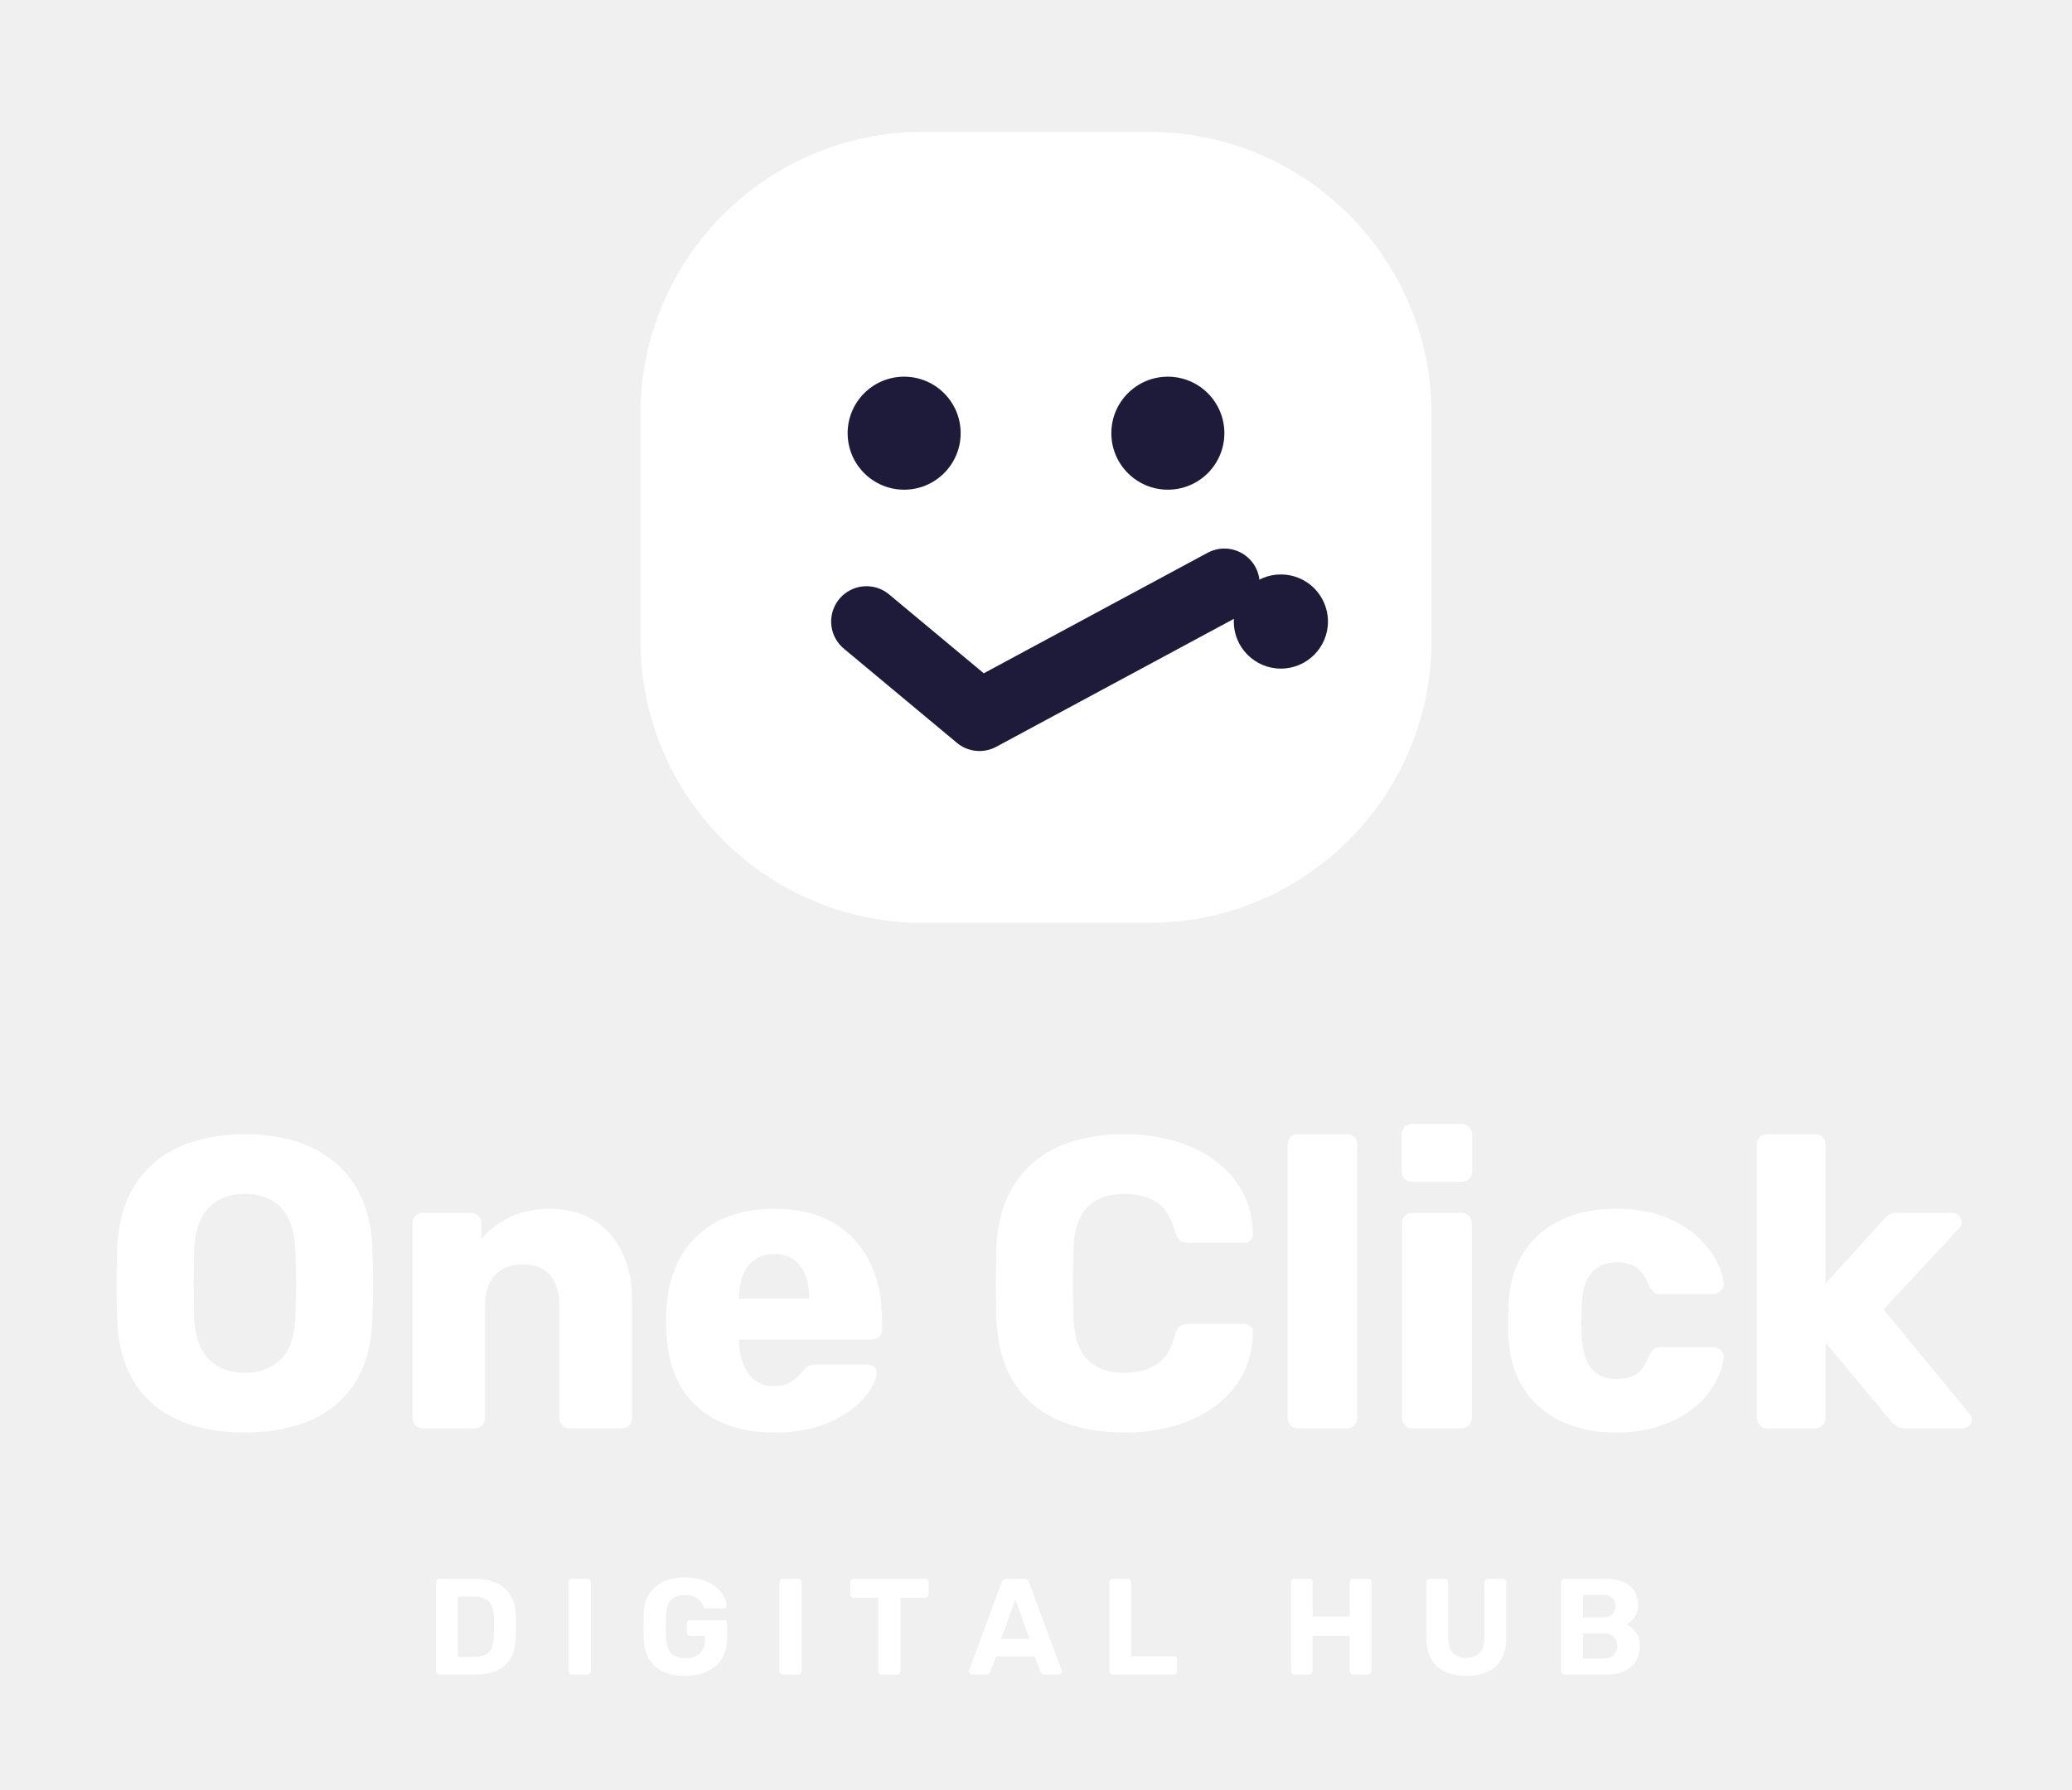
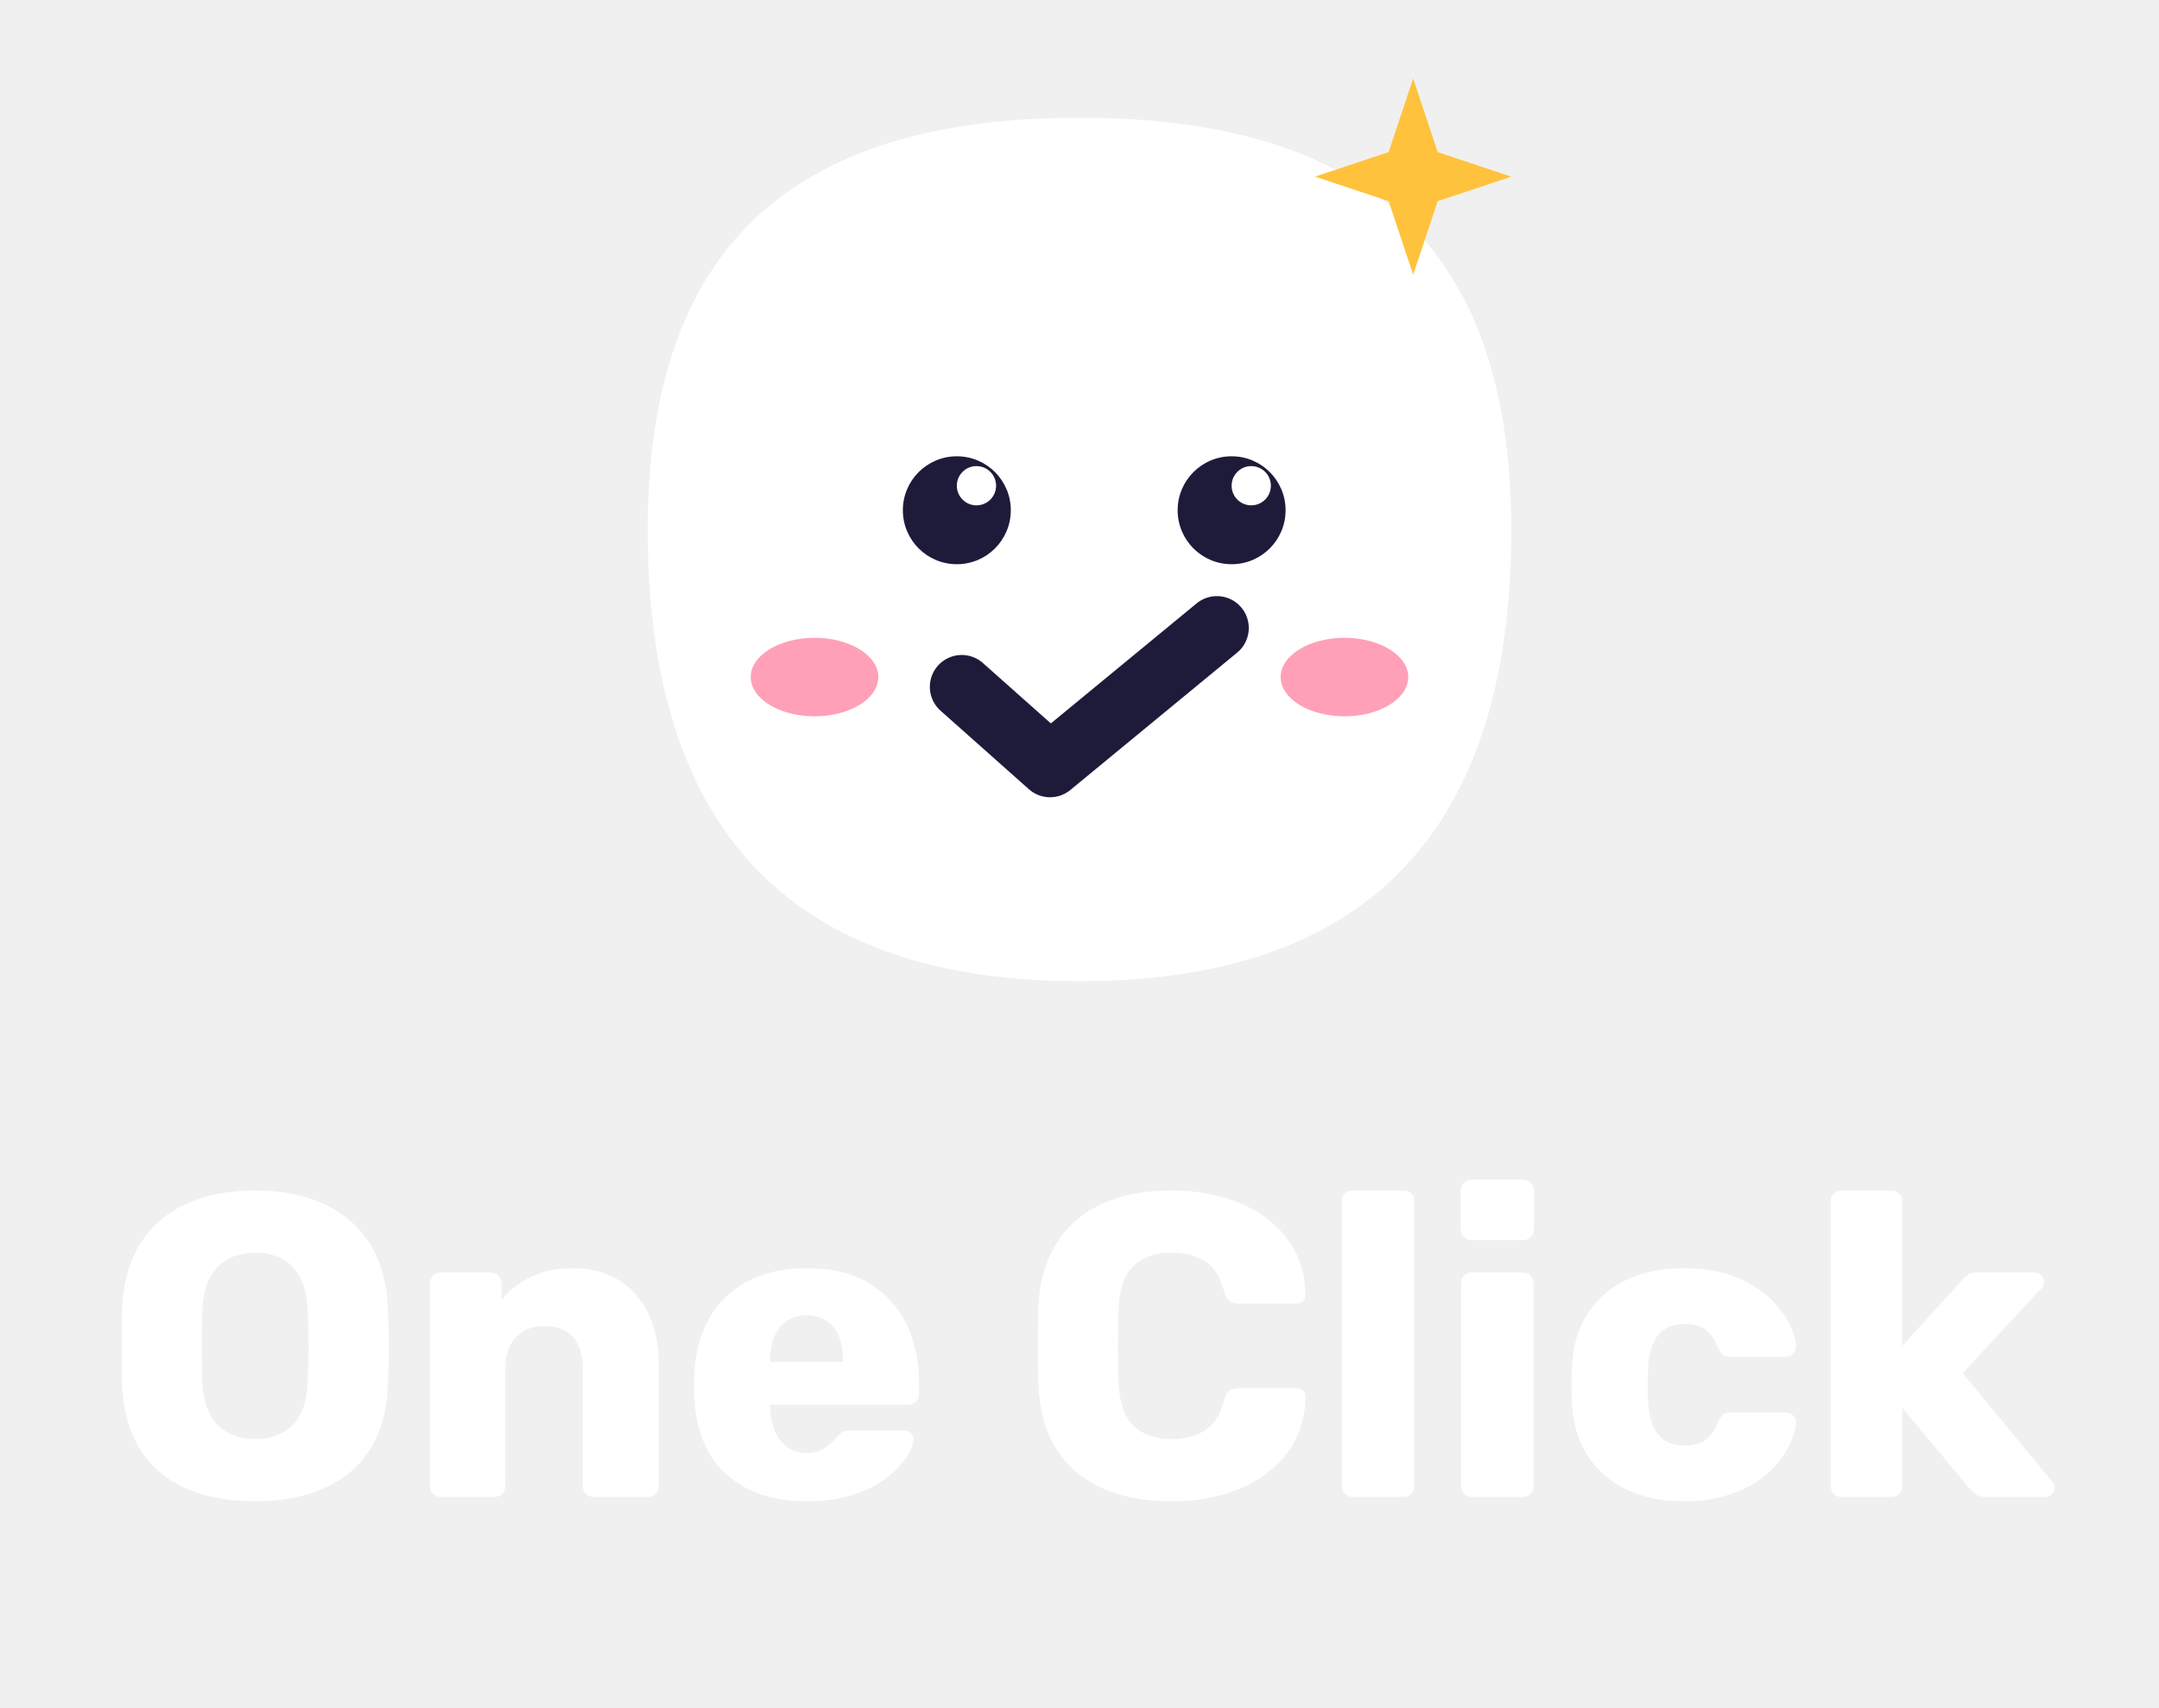
- <svg xmlns="http://www.w3.org/2000/svg" viewBox="0 0 220 190" width="220" height="190" role="img" aria-label="One Click Digital Hub">
+ <svg xmlns="http://www.w3.org/2000/svg" viewBox="0 0 220 174" width="220" height="174" role="img" aria-label="One Click">
  <g transform="translate(60 6)">
-     <rect x="8" y="8" width="84" height="84" rx="30" fill="#FFFFFF" />
-     <circle cx="36" cy="40" r="6" fill="#1E1B3A" />
-     <circle cx="64" cy="40" r="6" fill="#1E1B3A" />
-     <path d="M32 60 L44 70 L70 56" fill="none" stroke="#1E1B3A" stroke-width="7.5" stroke-linecap="round" stroke-linejoin="round" />
-     <circle cx="76" cy="60" r="5" fill="#1E1B3A" />
+     <defs>
+       <linearGradient id="gFFFFFF" x1="0" y1="0" x2="0" y2="1">
+         <stop offset="0" stop-color="#ffffff" />
+         <stop offset="1" stop-color="#FFFFFF" />
+       </linearGradient>
+     </defs>
+     <path d="M50 6 C78 6 94 18 94 48 C94 80 78 94 50 94 C22 94 6 80 6 48 C6 18 22 6 50 6 Z" fill="url(#gFFFFFF)" />
+     <path d="M20 30 Q22 16 38 13" stroke="#fff" stroke-opacity=".45" stroke-width="5" stroke-linecap="round" fill="none" />
+     <ellipse cx="36" cy="44" rx="8.5" ry="10" fill="#fff" />
+     <circle cx="37.5" cy="46" r="5.5" fill="#1E1B3A" />
+     <circle cx="39.5" cy="43.5" r="2" fill="#fff" />
+     <ellipse cx="64" cy="44" rx="8.5" ry="10" fill="#fff" />
+     <circle cx="65.5" cy="46" r="5.5" fill="#1E1B3A" />
+     <circle cx="67.5" cy="43.5" r="2" fill="#fff" />
+     <g fill="#FF8FAB" opacity=".85">
+       <ellipse cx="23" cy="63" rx="6.5" ry="4" />
+       <ellipse cx="77" cy="63" rx="6.5" ry="4" />
+     </g>
+     <path d="M38 64 L47 72 L64 58" fill="none" stroke="#1E1B3A" stroke-width="6.5" stroke-linecap="round" stroke-linejoin="round" />
+     <path d="M84 2 L86.5 9.5 L94 12 L86.5 14.5 L84 22 L81.5 14.5 L74 12 L81.5 9.5 Z" fill="#FFC23D" />
  </g>
-   <path d="M25.98 152.12L25.98 152.12Q21.93 152.12 18.94 150.8Q15.95 149.48 14.28 146.82Q12.61 144.16 12.43 140.15L12.43 140.15Q12.39 138.26 12.39 136.35Q12.39 134.43 12.43 132.54L12.43 132.54Q12.61 128.58 14.3 125.87Q15.99 123.17 19.01 121.8Q22.02 120.44 25.98 120.44L25.98 120.44Q29.99 120.44 32.98 121.8Q35.97 123.17 37.69 125.87Q39.4 128.58 39.53 132.54L39.53 132.54Q39.62 134.43 39.62 136.35Q39.62 138.26 39.53 140.15L39.53 140.15Q39.4 144.16 37.71 146.82Q36.01 149.48 33.02 150.8Q30.03 152.12 25.98 152.12M25.98 145.78L25.98 145.78Q28.31 145.78 29.79 144.38Q31.26 142.97 31.35 139.89L31.35 139.89Q31.44 137.95 31.44 136.24Q31.44 134.52 31.35 132.67L31.35 132.67Q31.26 130.6 30.58 129.31Q29.9 128.01 28.71 127.39Q27.52 126.78 25.98 126.78L25.98 126.78Q24.49 126.78 23.3 127.39Q22.11 128.01 21.41 129.31Q20.7 130.6 20.61 132.67L20.61 132.67Q20.57 134.52 20.57 136.24Q20.57 137.95 20.61 139.89L20.61 139.89Q20.75 142.97 22.22 144.38Q23.69 145.78 25.98 145.78 M50.4 151.68L44.9 151.68Q44.42 151.68 44.11 151.35Q43.8 151.02 43.8 150.58L43.8 150.58L43.8 129.9Q43.8 129.42 44.11 129.11Q44.42 128.8 44.9 128.8L44.9 128.8L49.96 128.8Q50.45 128.8 50.78 129.11Q51.11 129.42 51.11 129.9L51.11 129.9L51.11 131.57Q52.21 130.21 54.05 129.28Q55.9 128.36 58.41 128.36L58.41 128.36Q60.96 128.36 62.92 129.5Q64.88 130.65 66 132.85Q67.12 135.05 67.12 138.3L67.12 138.3L67.12 150.58Q67.12 151.02 66.81 151.35Q66.51 151.68 66.02 151.68L66.02 151.68L60.48 151.68Q60.04 151.68 59.71 151.35Q59.38 151.02 59.38 150.58L59.38 150.58L59.38 138.57Q59.38 136.5 58.39 135.38Q57.4 134.26 55.46 134.26L55.46 134.26Q53.66 134.26 52.58 135.38Q51.5 136.5 51.5 138.57L51.5 138.57L51.5 150.58Q51.5 151.02 51.17 151.35Q50.84 151.68 50.4 151.68L50.4 151.68 M82.21 152.12L82.21 152.12Q77.02 152.12 73.94 149.3Q70.86 146.49 70.73 140.94L70.73 140.94L70.73 139.4Q70.86 135.93 72.29 133.44Q73.72 130.96 76.25 129.66Q78.78 128.36 82.17 128.36L82.17 128.36Q86.04 128.36 88.57 129.9Q91.1 131.44 92.38 134.08Q93.65 136.72 93.65 140.11L93.65 140.11L93.65 141.16Q93.65 141.65 93.35 141.96Q93.04 142.26 92.55 142.26L92.55 142.26L78.47 142.26L78.47 142.57Q78.52 143.85 78.94 144.9Q79.35 145.96 80.17 146.58Q80.98 147.19 82.17 147.19L82.17 147.19Q83.05 147.19 83.64 146.91Q84.24 146.62 84.63 146.25Q85.03 145.87 85.25 145.61L85.25 145.61Q85.65 145.12 85.89 145.01Q86.13 144.9 86.66 144.9L86.66 144.9L92.11 144.9Q92.55 144.9 92.84 145.17Q93.13 145.43 93.08 145.87L93.08 145.87Q93.04 146.62 92.33 147.68Q91.63 148.73 90.29 149.77Q88.95 150.8 86.92 151.46Q84.9 152.12 82.21 152.12M78.47 137.82L78.47 137.91L85.91 137.91L85.91 137.82Q85.91 136.37 85.49 135.33Q85.07 134.3 84.22 133.73Q83.36 133.16 82.17 133.16L82.17 133.16Q81.03 133.16 80.19 133.73Q79.35 134.3 78.91 135.33Q78.47 136.37 78.47 137.82L78.47 137.82  M119.39 152.12L119.39 152.12Q115.26 152.12 112.27 150.76Q109.27 149.39 107.62 146.75Q105.97 144.11 105.8 140.2L105.8 140.2Q105.75 138.39 105.75 136.32Q105.75 134.26 105.8 132.36L105.8 132.36Q105.97 128.54 107.65 125.85Q109.32 123.17 112.31 121.8Q115.3 120.44 119.39 120.44L119.39 120.44Q122.3 120.44 124.76 121.17Q127.23 121.89 129.07 123.28Q130.92 124.66 131.96 126.62Q132.99 128.58 133.03 131.04L133.03 131.04Q133.08 131.44 132.79 131.7Q132.51 131.97 132.11 131.97L132.11 131.97L126.17 131.97Q125.6 131.97 125.29 131.73Q124.98 131.48 124.76 130.82L124.76 130.82Q124.15 128.49 122.76 127.63Q121.37 126.78 119.35 126.78L119.35 126.78Q116.93 126.78 115.52 128.12Q114.11 129.46 113.98 132.58L113.98 132.58Q113.85 136.19 113.98 139.98L113.98 139.98Q114.11 143.1 115.52 144.44Q116.93 145.78 119.35 145.78L119.35 145.78Q121.37 145.78 122.78 144.9Q124.19 144.02 124.76 141.74L124.76 141.74Q124.94 141.08 125.27 140.83Q125.6 140.59 126.17 140.59L126.17 140.59L132.11 140.59Q132.51 140.59 132.79 140.86Q133.08 141.12 133.03 141.52L133.03 141.52Q132.99 143.98 131.96 145.94Q130.92 147.9 129.07 149.28Q127.23 150.67 124.76 151.39Q122.3 152.12 119.39 152.12 M143.02 151.68L137.83 151.68Q137.35 151.68 137.04 151.35Q136.73 151.02 136.73 150.58L136.73 150.58L136.73 121.54Q136.73 121.06 137.04 120.75Q137.35 120.44 137.83 120.44L137.83 120.44L143.02 120.44Q143.51 120.44 143.81 120.75Q144.12 121.06 144.12 121.54L144.12 121.54L144.12 150.58Q144.12 151.02 143.81 151.35Q143.51 151.68 143.02 151.68L143.02 151.68 M155.17 151.68L149.97 151.68Q149.49 151.68 149.18 151.35Q148.87 151.02 148.87 150.58L148.87 150.58L148.87 129.9Q148.87 129.42 149.18 129.11Q149.49 128.8 149.97 128.8L149.97 128.8L155.17 128.8Q155.65 128.8 155.96 129.11Q156.27 129.42 156.27 129.9L156.27 129.9L156.27 150.58Q156.27 151.02 155.96 151.35Q155.65 151.68 155.17 151.68L155.17 151.68M155.21 125.5L149.93 125.5Q149.45 125.5 149.14 125.19Q148.83 124.88 148.83 124.4L148.83 124.4L148.83 120.44Q148.83 120 149.14 119.67Q149.45 119.34 149.93 119.34L149.93 119.34L155.21 119.34Q155.65 119.34 155.98 119.67Q156.31 120 156.31 120.44L156.31 120.44L156.31 124.4Q156.31 124.88 155.98 125.19Q155.65 125.5 155.21 125.5L155.21 125.5 M171.53 152.12L171.53 152.12Q168.28 152.12 165.77 150.93Q163.26 149.74 161.79 147.48Q160.31 145.21 160.18 142.04L160.18 142.04Q160.14 141.34 160.14 140.26Q160.14 139.18 160.18 138.48L160.18 138.48Q160.31 135.27 161.77 133Q163.22 130.74 165.75 129.55Q168.28 128.36 171.53 128.36L171.53 128.36Q174.57 128.36 176.75 129.22Q178.93 130.08 180.27 131.35Q181.61 132.63 182.29 133.97Q182.97 135.31 183.02 136.32L183.02 136.32Q183.06 136.76 182.71 137.09Q182.36 137.42 181.92 137.42L181.92 137.42L176.33 137.42Q175.85 137.42 175.58 137.2Q175.32 136.98 175.1 136.54L175.1 136.54Q174.57 135.18 173.76 134.61Q172.94 134.04 171.67 134.04L171.67 134.04Q169.91 134.04 168.96 135.18Q168.01 136.32 167.93 138.7L167.93 138.7Q167.88 140.46 167.93 141.82L167.93 141.82Q168.06 144.24 168.98 145.34Q169.91 146.44 171.67 146.44L171.67 146.44Q173.03 146.44 173.82 145.85Q174.61 145.26 175.1 143.94L175.1 143.94Q175.32 143.5 175.58 143.28Q175.85 143.06 176.33 143.06L176.33 143.06L181.92 143.06Q182.36 143.06 182.71 143.36Q183.06 143.67 183.02 144.16L183.02 144.16Q182.97 144.86 182.58 145.87Q182.18 146.88 181.35 147.98Q180.51 149.08 179.17 150.01Q177.83 150.93 175.93 151.53Q174.04 152.12 171.53 152.12 M192.74 151.68L187.64 151.68Q187.15 151.68 186.85 151.35Q186.54 151.02 186.54 150.58L186.54 150.58L186.54 121.54Q186.54 121.06 186.85 120.75Q187.15 120.44 187.64 120.44L187.64 120.44L192.74 120.44Q193.18 120.44 193.51 120.75Q193.84 121.06 193.84 121.54L193.84 121.54L193.84 136.28L199.96 129.55Q200.22 129.24 200.53 129.02Q200.84 128.8 201.41 128.8L201.41 128.8L207.31 128.8Q207.7 128.8 207.99 129.09Q208.27 129.37 208.27 129.77L208.27 129.77Q208.27 129.94 208.21 130.16Q208.14 130.38 207.92 130.52L207.92 130.52L200 139.05L209.02 150.01Q209.37 150.36 209.37 150.67L209.37 150.67Q209.37 151.11 209.09 151.39Q208.8 151.68 208.36 151.68L208.36 151.68L202.33 151.68Q201.67 151.68 201.37 151.44Q201.06 151.2 200.79 150.93L200.79 150.93L193.84 142.57L193.84 150.58Q193.84 151.02 193.51 151.35Q193.18 151.68 192.74 151.68L192.74 151.68" fill="#FFFFFF" />
-   <path d="M50.38 177.82L46.66 177.82Q46.5 177.82 46.4 177.71Q46.3 177.61 46.3 177.45L46.3 177.45L46.3 168.01Q46.3 167.86 46.4 167.75Q46.5 167.65 46.66 167.65L46.66 167.65L50.31 167.65Q51.76 167.65 52.73 168.11Q53.71 168.57 54.22 169.45Q54.74 170.32 54.77 171.62L54.77 171.62Q54.78 172.25 54.78 172.73Q54.78 173.21 54.77 173.84L54.77 173.84Q54.72 175.19 54.23 176.07Q53.73 176.96 52.78 177.39Q51.82 177.82 50.38 177.82L50.38 177.82M48.61 169.53L48.61 175.94L50.31 175.94Q51.03 175.94 51.5 175.73Q51.96 175.51 52.19 175.04Q52.41 174.56 52.43 173.81L52.43 173.81Q52.44 173.39 52.45 173.05Q52.46 172.72 52.45 172.39Q52.44 172.05 52.43 171.65L52.43 171.65Q52.4 170.56 51.87 170.04Q51.34 169.53 50.24 169.53L50.24 169.53L48.61 169.53 M62.37 177.82L60.73 177.82Q60.57 177.82 60.47 177.71Q60.37 177.61 60.37 177.45L60.37 177.45L60.37 168.01Q60.37 167.86 60.47 167.75Q60.57 167.65 60.73 167.65L60.73 167.65L62.37 167.65Q62.53 167.65 62.64 167.75Q62.74 167.86 62.74 168.01L62.74 168.01L62.74 177.45Q62.74 177.61 62.64 177.71Q62.53 177.82 62.37 177.82L62.37 177.82 M72.74 177.96L72.74 177.96Q71.38 177.96 70.41 177.5Q69.45 177.05 68.92 176.17Q68.39 175.29 68.34 174.04L68.34 174.04Q68.33 173.42 68.33 172.7Q68.33 171.99 68.34 171.35L68.34 171.35Q68.39 170.13 68.92 169.28Q69.45 168.42 70.43 167.96Q71.41 167.51 72.74 167.51L72.74 167.51Q73.82 167.51 74.63 167.78Q75.44 168.06 75.99 168.5Q76.55 168.94 76.84 169.47Q77.13 169.99 77.14 170.47L77.14 170.47Q77.14 170.6 77.05 170.69Q76.97 170.79 76.82 170.79L76.82 170.79L75.02 170.79Q74.88 170.79 74.8 170.73Q74.72 170.67 74.66 170.56L74.66 170.56Q74.56 170.29 74.33 170.03Q74.11 169.76 73.73 169.57Q73.35 169.38 72.74 169.38L72.74 169.38Q71.83 169.38 71.3 169.86Q70.77 170.34 70.72 171.43L70.72 171.43Q70.68 172.68 70.72 173.97L70.72 173.97Q70.77 175.1 71.31 175.59Q71.86 176.09 72.77 176.09L72.77 176.09Q73.37 176.09 73.84 175.88Q74.31 175.67 74.59 175.22Q74.86 174.77 74.86 174.07L74.86 174.07L74.86 173.71L73.28 173.71Q73.13 173.71 73.03 173.6Q72.93 173.49 72.93 173.34L72.93 173.34L72.93 172.41Q72.93 172.25 73.03 172.15Q73.13 172.05 73.28 172.05L73.28 172.05L76.84 172.05Q77 172.05 77.1 172.15Q77.2 172.25 77.2 172.41L77.2 172.41L77.2 174Q77.2 175.25 76.65 176.13Q76.11 177.02 75.1 177.49Q74.09 177.96 72.74 177.96 M84.75 177.82L83.11 177.82Q82.95 177.82 82.85 177.71Q82.75 177.61 82.75 177.45L82.75 177.45L82.75 168.01Q82.75 167.86 82.85 167.75Q82.95 167.65 83.11 167.65L83.11 167.65L84.75 167.65Q84.91 167.65 85.01 167.75Q85.11 167.86 85.11 168.01L85.11 168.01L85.11 177.45Q85.11 177.61 85.01 177.71Q84.91 177.82 84.75 177.82L84.75 177.82 M95.25 177.82L93.64 177.82Q93.48 177.82 93.37 177.71Q93.27 177.61 93.27 177.45L93.27 177.45L93.27 169.67L90.63 169.67Q90.49 169.67 90.38 169.57Q90.28 169.47 90.28 169.32L90.28 169.32L90.28 168.01Q90.28 167.86 90.38 167.75Q90.49 167.65 90.63 167.65L90.63 167.65L98.24 167.65Q98.4 167.65 98.5 167.75Q98.6 167.86 98.6 168.01L98.6 168.01L98.6 169.32Q98.6 169.47 98.5 169.57Q98.4 169.67 98.24 169.67L98.24 169.67L95.61 169.67L95.61 177.45Q95.61 177.61 95.51 177.71Q95.41 177.82 95.25 177.82L95.25 177.82 M104.69 177.82L103.18 177.82Q103.04 177.82 102.96 177.72Q102.87 177.63 102.87 177.51L102.87 177.51Q102.87 177.44 102.89 177.38L102.89 177.38L106.34 168.04Q106.38 167.88 106.52 167.77Q106.65 167.65 106.88 167.65L106.88 167.65L108.74 167.65Q108.97 167.65 109.1 167.77Q109.23 167.88 109.27 168.04L109.27 168.04L112.73 177.38Q112.74 177.44 112.74 177.51L112.74 177.51Q112.74 177.63 112.66 177.72Q112.57 177.82 112.44 177.82L112.44 177.82L110.93 177.82Q110.71 177.82 110.61 177.71Q110.51 177.61 110.48 177.53L110.48 177.53L109.85 175.9L105.76 175.9L105.14 177.53Q105.11 177.61 105.01 177.71Q104.9 177.82 104.69 177.82L104.69 177.82M107.81 169.84L106.3 174.03L109.3 174.03L107.81 169.84 M124.61 177.82L118.13 177.82Q117.97 177.82 117.87 177.71Q117.77 177.61 117.77 177.45L117.77 177.45L117.77 168.01Q117.77 167.86 117.87 167.75Q117.97 167.65 118.13 167.65L118.13 167.65L119.74 167.65Q119.9 167.65 120 167.75Q120.11 167.86 120.11 168.01L120.11 168.01L120.11 175.87L124.61 175.87Q124.77 175.87 124.87 175.97Q124.97 176.07 124.97 176.23L124.97 176.23L124.97 177.45Q124.97 177.61 124.87 177.71Q124.77 177.82 124.61 177.82L124.61 177.82  M139.01 177.82L137.43 177.82Q137.27 177.82 137.17 177.71Q137.07 177.61 137.07 177.45L137.07 177.45L137.07 168.01Q137.07 167.86 137.17 167.75Q137.27 167.65 137.43 167.65L137.43 167.65L139.01 167.65Q139.17 167.65 139.27 167.75Q139.37 167.86 139.37 168.01L139.37 168.01L139.37 171.65L143.31 171.65L143.31 168.01Q143.31 167.86 143.41 167.75Q143.51 167.65 143.67 167.65L143.67 167.65L145.25 167.65Q145.41 167.65 145.52 167.75Q145.62 167.86 145.62 168.01L145.62 168.01L145.62 177.45Q145.62 177.61 145.52 177.71Q145.41 177.82 145.25 177.82L145.25 177.82L143.67 177.82Q143.51 177.82 143.41 177.71Q143.31 177.61 143.31 177.45L143.31 177.45L143.31 173.71L139.37 173.71L139.37 177.45Q139.37 177.61 139.27 177.71Q139.17 177.82 139.01 177.82L139.01 177.82 M155.69 177.96L155.69 177.96Q154.42 177.96 153.46 177.53Q152.5 177.1 151.98 176.21Q151.45 175.32 151.45 173.94L151.45 173.94L151.45 168.01Q151.45 167.86 151.56 167.75Q151.66 167.65 151.82 167.65L151.82 167.65L153.4 167.65Q153.56 167.65 153.66 167.75Q153.76 167.86 153.76 168.01L153.76 168.01L153.76 173.92Q153.76 175 154.27 175.52Q154.78 176.04 155.69 176.04L155.69 176.04Q156.59 176.04 157.1 175.52Q157.61 175 157.61 173.92L157.61 173.92L157.61 168.01Q157.61 167.86 157.72 167.75Q157.83 167.65 157.97 167.65L157.97 167.65L159.57 167.65Q159.72 167.65 159.82 167.75Q159.92 167.86 159.92 168.01L159.92 168.01L159.92 173.94Q159.92 175.32 159.4 176.21Q158.87 177.1 157.93 177.53Q156.99 177.96 155.69 177.96 M170.56 177.82L166.12 177.82Q165.96 177.82 165.86 177.71Q165.76 177.61 165.76 177.45L165.76 177.45L165.76 168.01Q165.76 167.86 165.86 167.75Q165.96 167.65 166.12 167.65L166.12 167.65L170.43 167.65Q171.64 167.65 172.41 168Q173.18 168.35 173.55 168.99Q173.92 169.63 173.92 170.48L173.92 170.48Q173.92 171.02 173.72 171.43Q173.52 171.83 173.24 172.1Q172.96 172.36 172.7 172.49L172.7 172.49Q173.26 172.75 173.69 173.35Q174.12 173.95 174.12 174.78L174.12 174.78Q174.12 175.7 173.71 176.38Q173.31 177.06 172.51 177.44Q171.71 177.82 170.56 177.82L170.56 177.82M168.07 173.43L168.07 176.12L170.29 176.12Q171 176.12 171.36 175.72Q171.72 175.32 171.72 174.77L171.72 174.77Q171.72 174.2 171.35 173.82Q170.98 173.43 170.29 173.43L170.29 173.43L168.07 173.43M168.07 169.35L168.07 171.76L170.16 171.76Q170.84 171.76 171.18 171.42Q171.52 171.08 171.52 170.54L171.52 170.54Q171.52 170 171.18 169.68Q170.84 169.35 170.16 169.35L170.16 169.35L168.07 169.35" fill="#FFFFFF" />
+   <path d="M25.98 153L25.98 153Q21.93 153 18.94 151.68Q15.95 150.36 14.28 147.7Q12.61 145.04 12.43 141.03L12.43 141.03Q12.39 139.14 12.39 137.23Q12.39 135.31 12.43 133.42L12.43 133.42Q12.61 129.46 14.3 126.75Q15.99 124.05 19.01 122.68Q22.02 121.32 25.98 121.32L25.98 121.32Q29.99 121.32 32.98 122.68Q35.97 124.05 37.69 126.75Q39.4 129.46 39.53 133.42L39.53 133.42Q39.62 135.31 39.62 137.23Q39.62 139.14 39.53 141.03L39.53 141.03Q39.4 145.04 37.71 147.7Q36.01 150.36 33.02 151.68Q30.03 153 25.98 153M25.98 146.66L25.98 146.66Q28.31 146.66 29.79 145.26Q31.26 143.85 31.35 140.77L31.35 140.77Q31.44 138.83 31.44 137.12Q31.44 135.4 31.35 133.55L31.35 133.55Q31.26 131.48 30.58 130.19Q29.9 128.89 28.71 128.27Q27.52 127.66 25.98 127.66L25.98 127.66Q24.49 127.66 23.3 128.27Q22.11 128.89 21.41 130.19Q20.7 131.48 20.61 133.55L20.61 133.55Q20.57 135.4 20.57 137.12Q20.57 138.83 20.61 140.77L20.61 140.77Q20.75 143.85 22.22 145.26Q23.69 146.66 25.98 146.66 M50.4 152.56L44.9 152.56Q44.42 152.56 44.11 152.23Q43.8 151.9 43.8 151.46L43.8 151.46L43.8 130.78Q43.8 130.3 44.11 129.99Q44.42 129.68 44.9 129.68L44.9 129.68L49.96 129.68Q50.45 129.68 50.78 129.99Q51.11 130.3 51.11 130.78L51.11 130.78L51.11 132.45Q52.21 131.09 54.05 130.16Q55.9 129.24 58.41 129.24L58.41 129.24Q60.96 129.24 62.92 130.38Q64.88 131.53 66 133.73Q67.12 135.93 67.12 139.18L67.12 139.18L67.12 151.46Q67.12 151.9 66.81 152.23Q66.51 152.56 66.02 152.56L66.02 152.56L60.48 152.56Q60.04 152.56 59.71 152.23Q59.38 151.9 59.38 151.46L59.38 151.46L59.38 139.45Q59.38 137.38 58.39 136.26Q57.4 135.14 55.46 135.14L55.46 135.14Q53.66 135.14 52.58 136.26Q51.5 137.38 51.5 139.45L51.5 139.45L51.5 151.46Q51.5 151.9 51.17 152.23Q50.84 152.56 50.4 152.56L50.4 152.56 M82.21 153L82.21 153Q77.02 153 73.94 150.18Q70.86 147.37 70.73 141.82L70.73 141.82L70.73 140.28Q70.86 136.81 72.29 134.32Q73.72 131.84 76.25 130.54Q78.78 129.24 82.17 129.24L82.17 129.24Q86.04 129.24 88.57 130.78Q91.1 132.32 92.38 134.96Q93.65 137.6 93.65 140.99L93.65 140.99L93.65 142.04Q93.65 142.53 93.35 142.84Q93.04 143.14 92.55 143.14L92.55 143.14L78.47 143.14L78.47 143.45Q78.52 144.73 78.94 145.78Q79.35 146.84 80.17 147.46Q80.98 148.07 82.17 148.07L82.17 148.07Q83.05 148.07 83.64 147.79Q84.24 147.5 84.63 147.13Q85.03 146.75 85.25 146.49L85.25 146.49Q85.65 146 85.89 145.89Q86.13 145.78 86.66 145.78L86.66 145.78L92.11 145.78Q92.55 145.78 92.84 146.05Q93.13 146.31 93.08 146.75L93.08 146.75Q93.04 147.5 92.33 148.56Q91.63 149.61 90.29 150.65Q88.95 151.68 86.92 152.34Q84.9 153 82.21 153M78.47 138.7L78.47 138.79L85.91 138.79L85.91 138.7Q85.91 137.25 85.49 136.21Q85.07 135.18 84.22 134.61Q83.36 134.04 82.17 134.04L82.17 134.04Q81.03 134.04 80.19 134.61Q79.35 135.18 78.91 136.21Q78.47 137.25 78.47 138.7L78.47 138.7  M119.39 153L119.39 153Q115.26 153 112.27 151.64Q109.27 150.27 107.62 147.63Q105.97 144.99 105.8 141.08L105.8 141.08Q105.75 139.27 105.75 137.2Q105.75 135.14 105.8 133.24L105.8 133.24Q105.97 129.42 107.65 126.73Q109.32 124.05 112.31 122.68Q115.3 121.32 119.39 121.32L119.39 121.32Q122.3 121.32 124.76 122.05Q127.23 122.77 129.07 124.16Q130.92 125.54 131.96 127.5Q132.99 129.46 133.03 131.92L133.03 131.92Q133.08 132.32 132.79 132.58Q132.51 132.85 132.11 132.85L132.11 132.85L126.17 132.85Q125.6 132.85 125.29 132.61Q124.98 132.36 124.76 131.7L124.76 131.7Q124.15 129.37 122.76 128.51Q121.37 127.66 119.35 127.66L119.35 127.66Q116.93 127.66 115.52 129Q114.11 130.34 113.98 133.46L113.98 133.46Q113.85 137.07 113.98 140.86L113.98 140.86Q114.11 143.98 115.52 145.32Q116.93 146.66 119.35 146.66L119.35 146.66Q121.37 146.66 122.78 145.78Q124.19 144.9 124.76 142.62L124.76 142.62Q124.94 141.96 125.27 141.71Q125.6 141.47 126.17 141.47L126.17 141.47L132.11 141.47Q132.51 141.47 132.79 141.74Q133.08 142 133.03 142.4L133.03 142.4Q132.99 144.86 131.96 146.82Q130.92 148.78 129.07 150.16Q127.23 151.55 124.76 152.27Q122.3 153 119.39 153 M143.02 152.56L137.83 152.56Q137.35 152.56 137.04 152.23Q136.73 151.9 136.73 151.46L136.73 151.46L136.73 122.42Q136.73 121.94 137.04 121.63Q137.35 121.32 137.83 121.32L137.83 121.32L143.02 121.32Q143.51 121.32 143.81 121.63Q144.12 121.94 144.12 122.42L144.12 122.42L144.12 151.46Q144.12 151.9 143.81 152.23Q143.51 152.56 143.02 152.56L143.02 152.56 M155.17 152.56L149.97 152.56Q149.49 152.56 149.18 152.23Q148.87 151.9 148.87 151.46L148.87 151.46L148.87 130.78Q148.87 130.3 149.18 129.99Q149.49 129.68 149.97 129.68L149.97 129.68L155.17 129.68Q155.65 129.68 155.96 129.99Q156.27 130.3 156.27 130.78L156.27 130.78L156.27 151.46Q156.27 151.9 155.96 152.23Q155.65 152.56 155.17 152.56L155.17 152.56M155.21 126.38L149.93 126.38Q149.45 126.38 149.14 126.07Q148.83 125.76 148.83 125.28L148.83 125.28L148.83 121.32Q148.83 120.88 149.14 120.55Q149.45 120.22 149.93 120.22L149.93 120.22L155.21 120.22Q155.65 120.22 155.98 120.55Q156.31 120.88 156.31 121.32L156.31 121.32L156.31 125.28Q156.31 125.76 155.98 126.07Q155.65 126.38 155.21 126.38L155.21 126.38 M171.53 153L171.53 153Q168.28 153 165.77 151.81Q163.26 150.62 161.79 148.36Q160.31 146.09 160.18 142.92L160.18 142.92Q160.14 142.22 160.14 141.14Q160.14 140.06 160.18 139.36L160.18 139.36Q160.31 136.15 161.77 133.88Q163.22 131.62 165.75 130.43Q168.28 129.24 171.53 129.24L171.53 129.24Q174.57 129.24 176.75 130.1Q178.93 130.96 180.27 132.23Q181.61 133.51 182.29 134.85Q182.97 136.19 183.02 137.2L183.02 137.2Q183.06 137.64 182.71 137.97Q182.36 138.3 181.92 138.3L181.92 138.3L176.33 138.3Q175.85 138.3 175.58 138.08Q175.32 137.86 175.1 137.42L175.1 137.42Q174.57 136.06 173.76 135.49Q172.94 134.92 171.67 134.92L171.67 134.92Q169.91 134.92 168.96 136.06Q168.01 137.2 167.93 139.58L167.93 139.58Q167.88 141.34 167.93 142.7L167.93 142.7Q168.06 145.12 168.98 146.22Q169.91 147.32 171.67 147.32L171.67 147.32Q173.03 147.32 173.82 146.73Q174.61 146.14 175.1 144.82L175.1 144.82Q175.32 144.38 175.58 144.16Q175.85 143.94 176.33 143.94L176.33 143.94L181.92 143.94Q182.36 143.94 182.71 144.24Q183.06 144.55 183.02 145.04L183.02 145.04Q182.97 145.74 182.58 146.75Q182.18 147.76 181.35 148.86Q180.51 149.96 179.17 150.89Q177.83 151.81 175.93 152.41Q174.04 153 171.53 153 M192.74 152.56L187.64 152.56Q187.15 152.56 186.85 152.23Q186.54 151.9 186.54 151.46L186.54 151.46L186.54 122.42Q186.54 121.94 186.85 121.63Q187.15 121.32 187.64 121.32L187.64 121.32L192.74 121.32Q193.18 121.32 193.51 121.63Q193.84 121.94 193.84 122.42L193.84 122.42L193.84 137.16L199.96 130.43Q200.22 130.12 200.53 129.9Q200.84 129.68 201.41 129.68L201.41 129.68L207.31 129.68Q207.7 129.68 207.99 129.97Q208.27 130.25 208.27 130.65L208.27 130.65Q208.27 130.82 208.21 131.04Q208.14 131.26 207.92 131.4L207.92 131.4L200 139.93L209.02 150.89Q209.37 151.24 209.37 151.55L209.37 151.55Q209.37 151.99 209.09 152.27Q208.8 152.56 208.36 152.56L208.36 152.56L202.33 152.56Q201.67 152.56 201.37 152.32Q201.06 152.08 200.79 151.81L200.79 151.81L193.84 143.45L193.84 151.46Q193.84 151.9 193.51 152.23Q193.18 152.56 192.74 152.56L192.74 152.56" fill="#FFFFFF" />
</svg>
